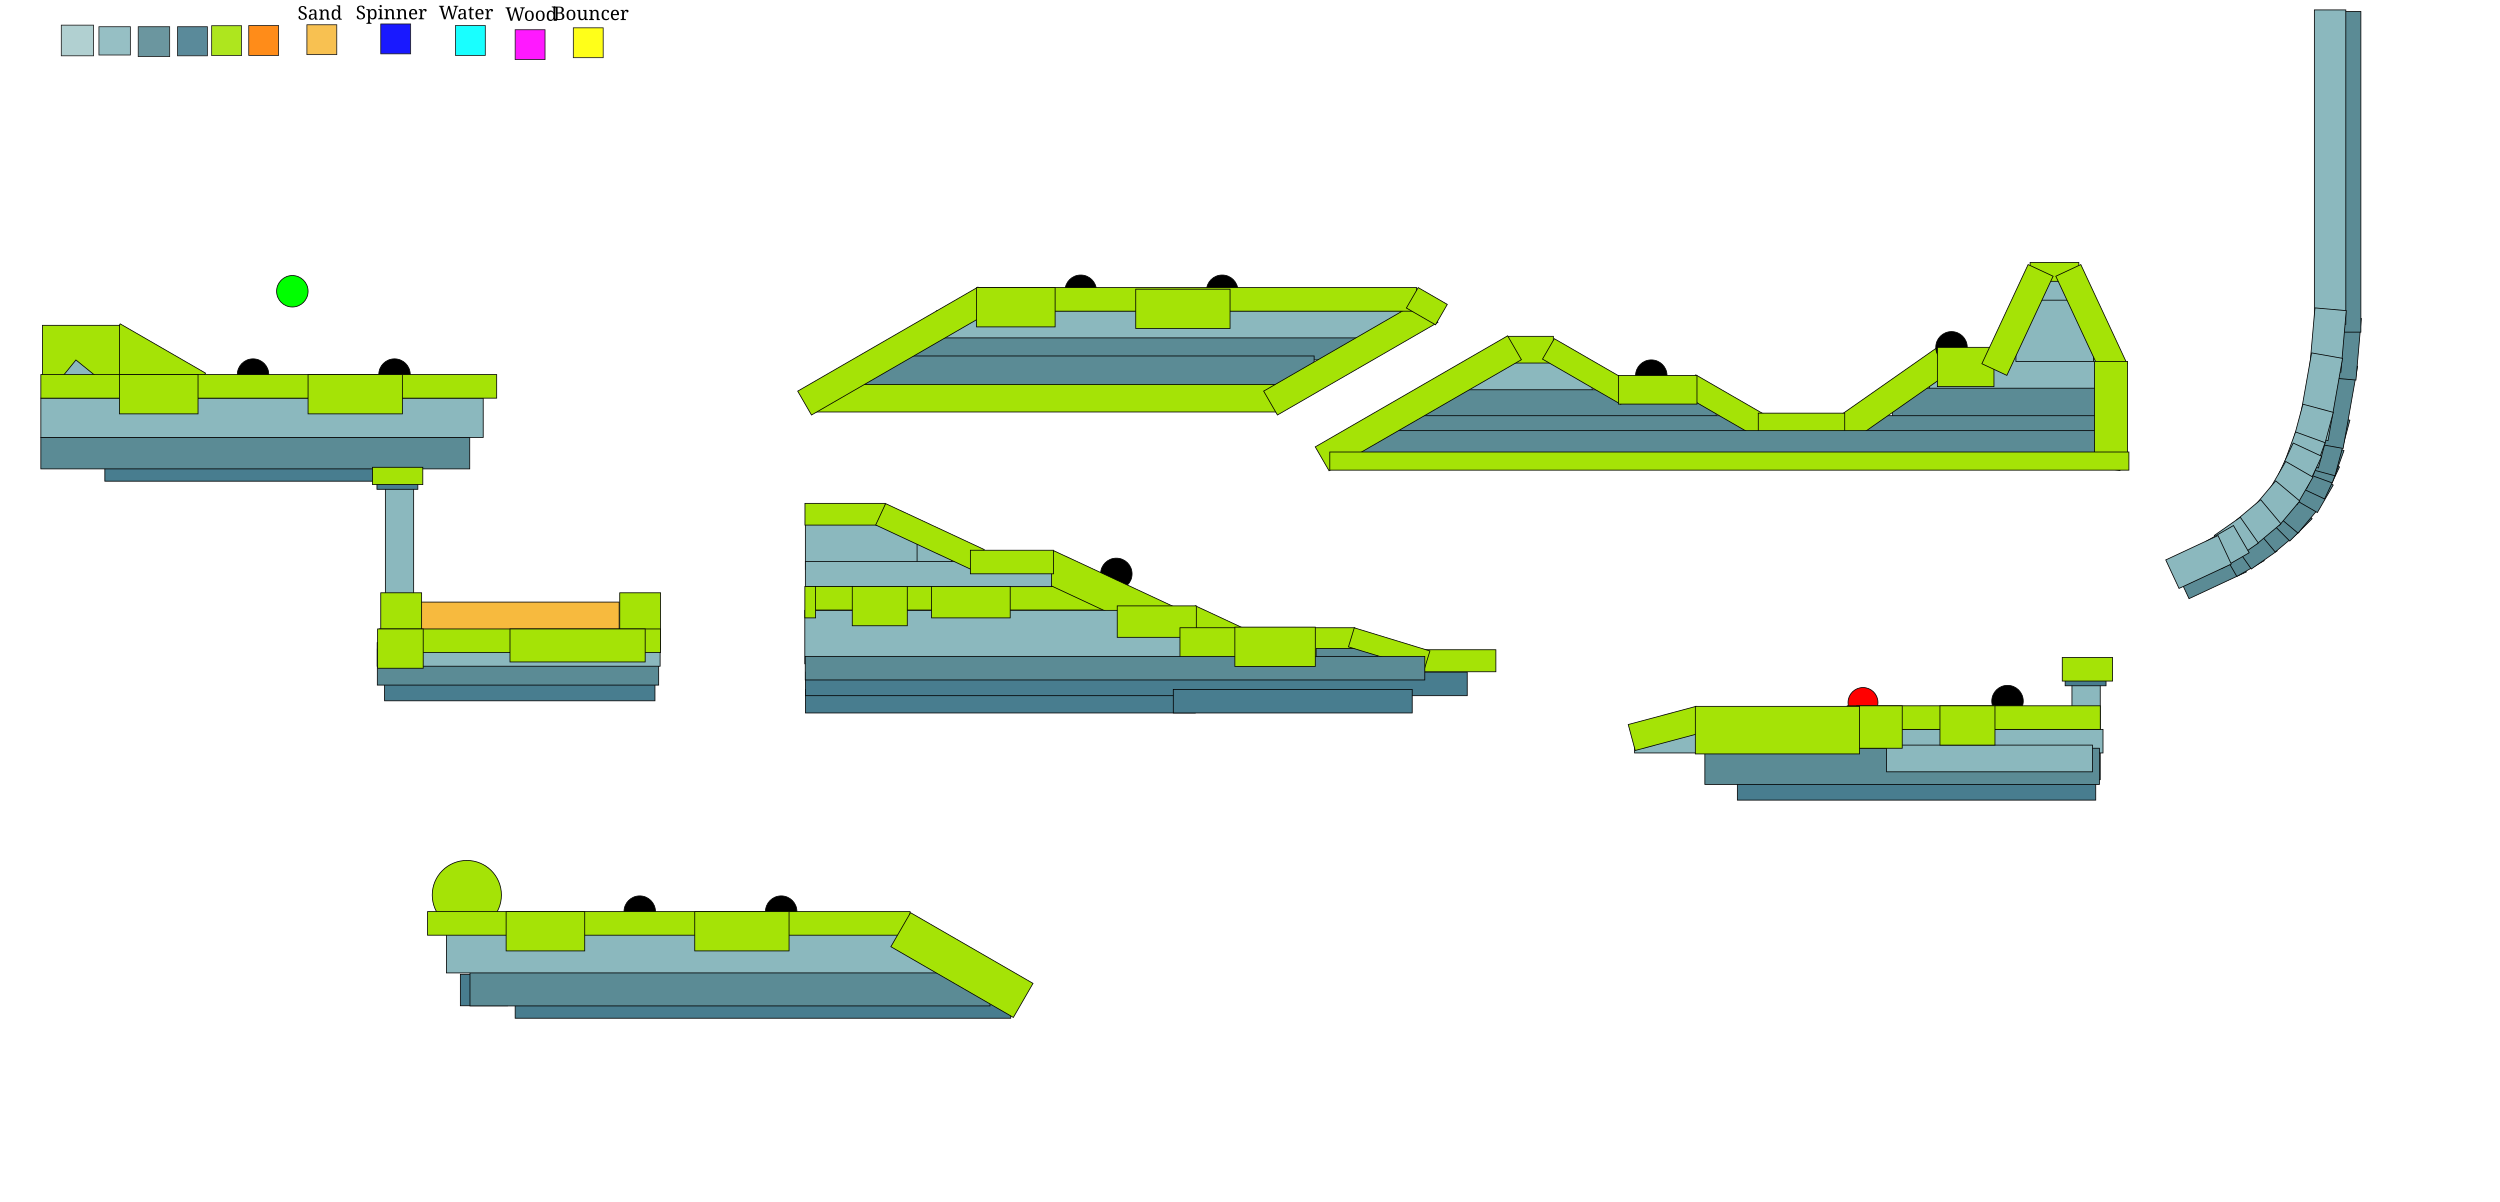
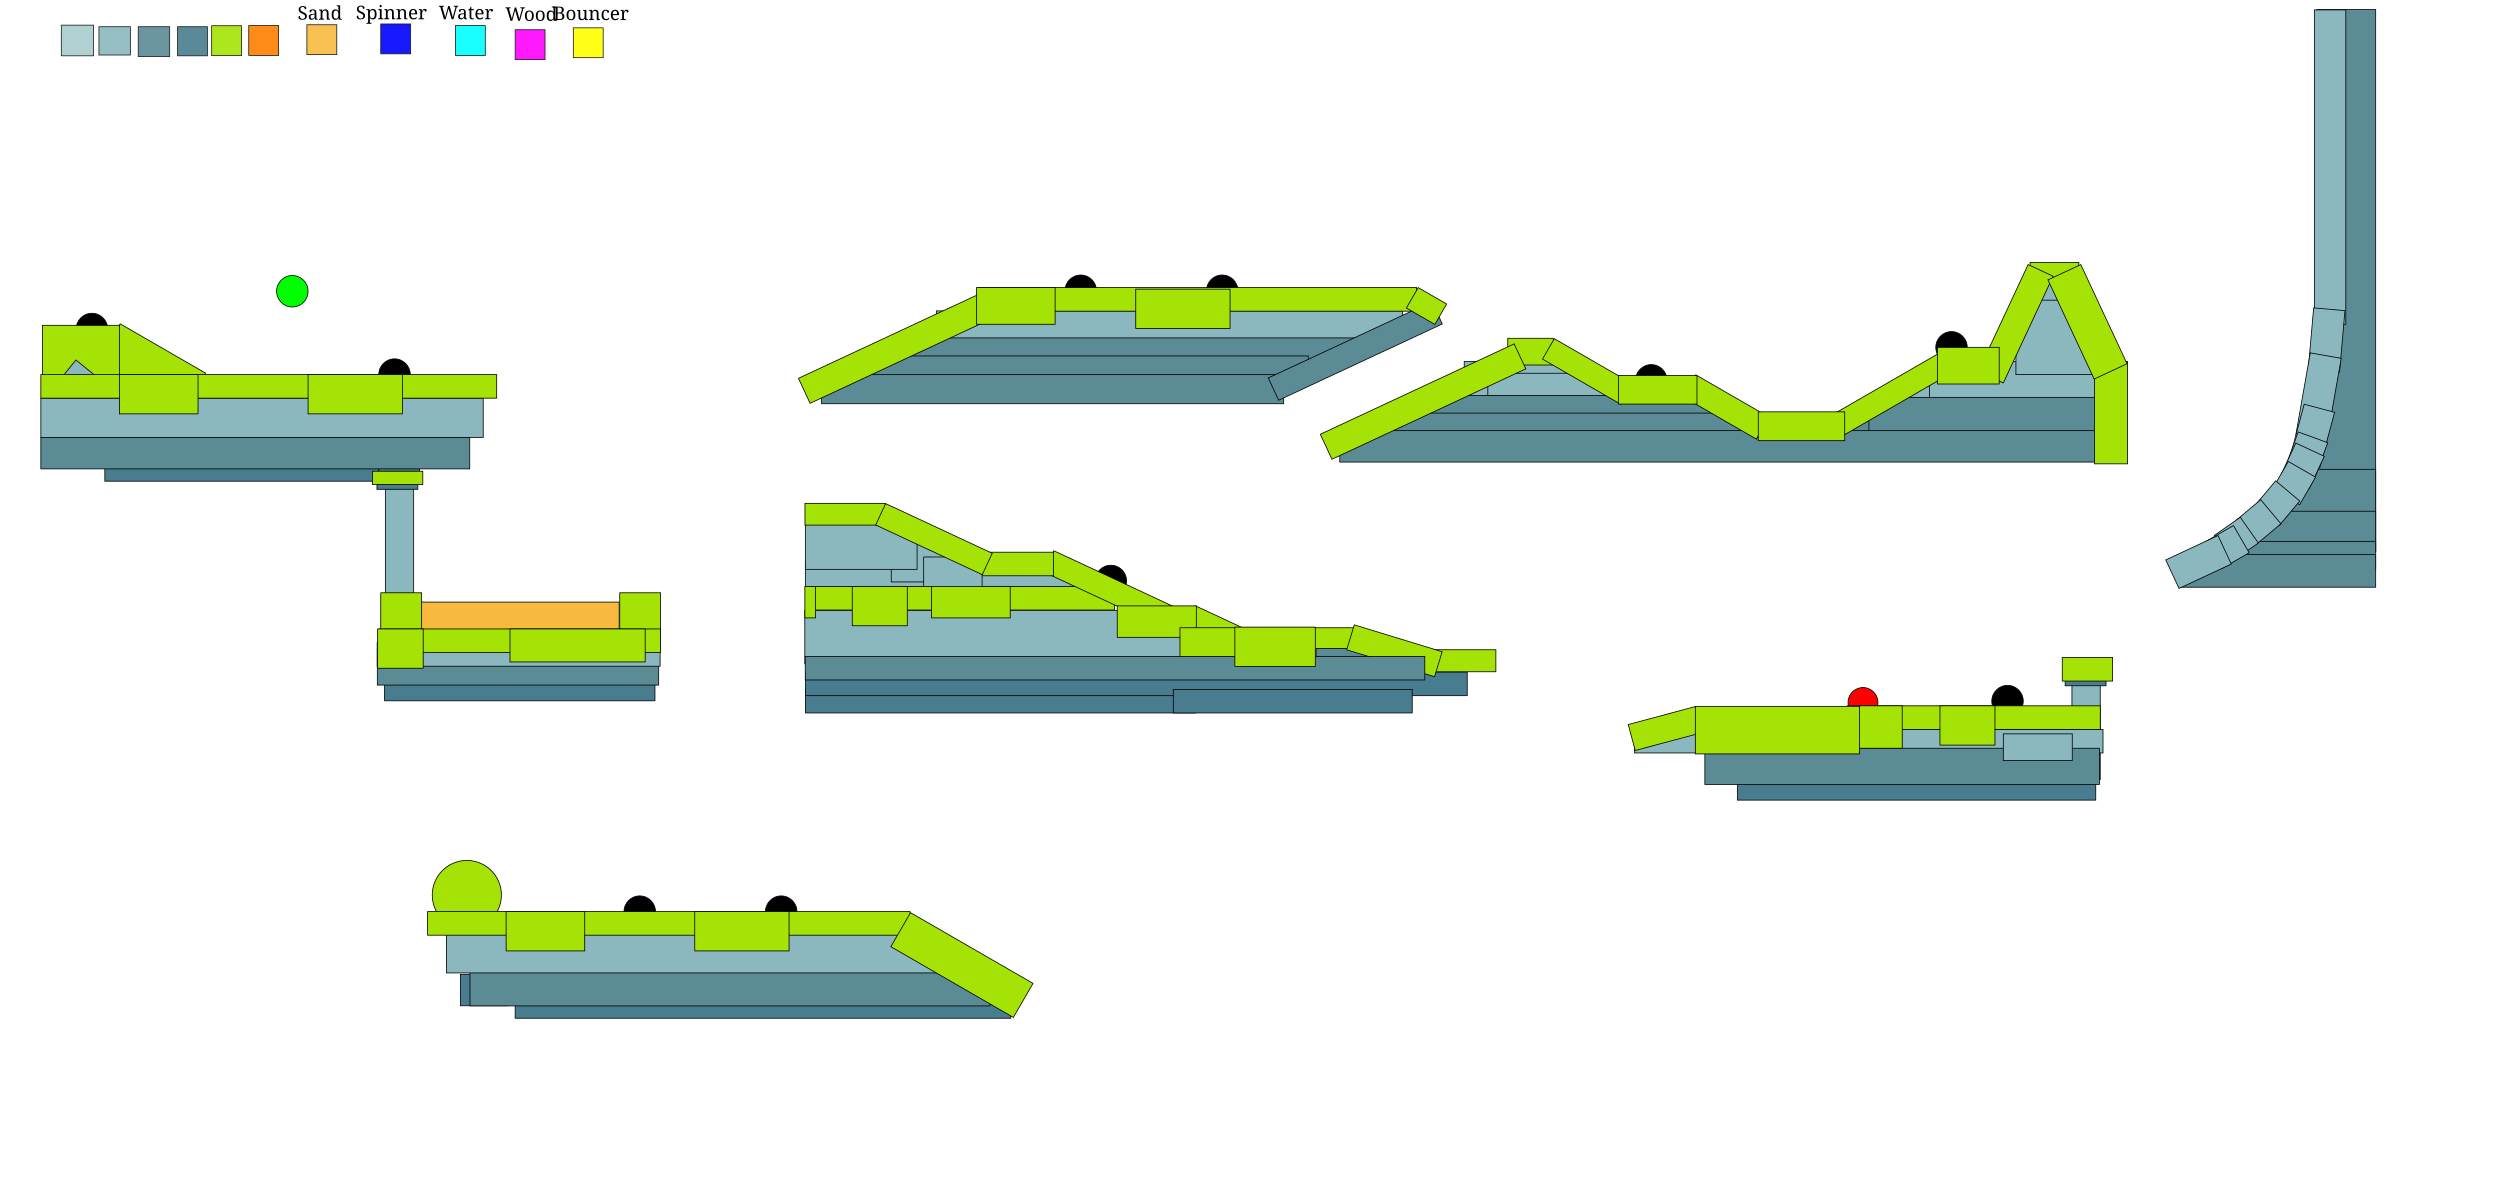
- <svg xmlns="http://www.w3.org/2000/svg" width="3181" height="1529" stroke="null" style="vector-effect: non-scaling-stroke;">
-   <g stroke="null" class="layer">
-     <rect stroke="#000" fill="#8bb8be" height="48" id="svg_231" width="76.858" x="1134.035" y="692.45" />
-     <rect transform="rotate(65 2813.33 726.579)" stroke="#000" fill="#5b8b95" height="80.484" id="svg_230" width="40" x="2793.333" y="686.338" />
-     <rect transform="rotate(60 2853.56 706.077)" stroke="#000" fill="#5b8b95" height="40.25" id="svg_229" width="40" x="2833.565" y="685.953" />
-     <rect transform="rotate(55 2869.56 696.078)" stroke="#000" fill="#5b8b95" height="40.25" id="svg_228" width="40" x="2849.565" y="675.953" />
-     <rect transform="rotate(50 2897.56 674.078)" stroke="#000" fill="#5b8b95" height="40.25" id="svg_227" width="40" x="2877.565" y="653.953" />
-     <rect transform="rotate(45 2913.56 660.078)" stroke="#000" fill="#5b8b95" height="40.25" id="svg_226" width="40" x="2893.565" y="639.953" />
-     <rect transform="rotate(40 2921.56 650.078)" stroke="#000" fill="#5b8b95" height="40.25" id="svg_225" width="40" x="2901.565" y="629.953" />
-     <rect transform="rotate(30 2941.38 624.662)" stroke="#000" fill="#5b8b95" height="40.418" id="svg_224" width="40" x="2921.38" y="604.453" />
-     <rect transform="rotate(25 2949.16 606.048)" stroke="#000" fill="#5b8b95" height="44.934" id="svg_223" width="40" x="2929.158" y="583.581" />
-     <rect transform="rotate(20 2956.21 587.048)" stroke="#000" fill="#5b8b95" height="43.81" id="svg_222" width="40" x="2936.211" y="565.143" />
-     <rect transform="rotate(15 2961.18 564.858)" stroke="#000" fill="#5b8b95" height="73.203" id="svg_221" width="40" x="2941.184" y="528.257" />
-     <rect transform="rotate(10 2970.91 514.805)" stroke="#000" fill="#5b8b95" height="106.22" id="svg_220" width="40" x="2950.911" y="461.695" />
-     <rect transform="rotate(5 2981.2 442.669)" stroke="#000" fill="#5b8b95" height="78.612" id="svg_219" width="40" x="2961.198" y="403.363" />
-     <path stroke="#000" id="svg_218" d="m2963.968,14.612l40,0l0,407.999l-40,0l0,-407.999z" opacity="undefined" fill="#5b8b95" />
-     <rect stroke="#000" fill="#8bb8be" height="134" id="svg_202" width="36" x="2636.341" y="858.049" />
-     <rect stroke="#000" fill="#8bb8be" height="30" id="svg_42" width="595.999" x="2079.868" y="928.065" />
-     <rect stroke="#000" fill="#8bb8be" height="36.353" id="svg_70" width="590.857" x="1191.404" y="395.59" />
-     <rect stroke="#000" fill="#5b8b95" height="28" id="svg_69" width="591.714" x="1135.999" y="429.943" />
-     <rect stroke="#000" fill="#5b8b95" height="37" id="svg_76" width="571.714" x="1100.389" y="452.943" />
-     <rect stroke="#000" style="vector-effect: non-scaling-stroke;" transform="rotate(9.22859 2620.85 565.943)" fill="#5b8b95" height="40" id="svg_198" width="161.715" x="2539.995" y="545.943" />
-     <rect stroke="#000" style="vector-effect: non-scaling-stroke;" fill="#5b8b95" height="40" id="svg_197" width="161.715" x="2203.996" y="553.943" />
-     <rect stroke="#000" style="vector-effect: non-scaling-stroke;" fill="#8bb8be" height="58" id="svg_195" width="40.859" x="2597.047" y="345.943" />
-     <rect stroke="#000" style="vector-effect: non-scaling-stroke;" fill="#a5e306" height="24" id="svg_189" width="62" x="2583.113" y="333.943" />
-     <rect stroke="#000" fill="#8bb8be" height="46" id="svg_194" width="214.858" x="2455.048" y="449.943" />
-     <rect stroke="#000" style="vector-effect: non-scaling-stroke;" fill="#5b8b95" height="42" id="svg_193" width="263.715" x="2407.995" y="493.943" />
-     <rect stroke="#000" style="vector-effect: non-scaling-stroke;" fill="#8bb8be" height="78" id="svg_192" width="98.858" x="2565.047" y="381.943" />
-     <rect stroke="#000" fill="#8bb8be" height="43.412" id="svg_173" width="162.858" x="1863.049" y="459.943" />
-     <rect stroke="#000" style="vector-effect: non-scaling-stroke;" fill="#5b8b95" height="34" id="svg_172" width="373.715" x="1809.997" y="495.943" />
-     <rect stroke="#000" style="vector-effect: non-scaling-stroke;" fill="#5b8b95" height="23" id="svg_171" width="907.713" x="1774.387" y="528.943" />
-     <rect stroke="#000" style="vector-effect: non-scaling-stroke;" transform="rotate(-35 2404.05 506.142)" fill="#a5e306" height="35.072" id="svg_186" width="175.975" x="2316.061" y="488.606" />
-     <rect stroke="#000" fill="#a5e306" height="30" id="svg_104" width="213.714" x="1204.326" y="746.208" />
-     <ellipse stroke="#000" style="vector-effect: non-scaling-stroke;" class="tree1" cx="1420.423" cy="730.208" fill="#000000" id="svg_2" rx="20" ry="20" />
-     <rect stroke="#000" style="vector-effect: non-scaling-stroke;" transform="rotate(25 1408.87 755.57)" fill="#a5e306" height="41.843" id="svg_157" width="169.502" x="1324.118" y="734.648" />
-     <rect stroke="#000" fill="#8bb8be" height="62" id="svg_152" width="142.152" x="1024.741" y="662.451" />
-     <rect stroke="#000" fill="#8bb8be" height="32" id="svg_116" width="313.328" x="1024.741" y="714.45" />
-     <rect stroke="#000" fill="#8bb8be" height="68" id="svg_111" width="480.857" x="1024.036" y="776.61" />
-     <rect stroke="#000" fill="#8bb8be" height="400" id="svg_19" width="40" x="2944.805" y="12.612" />
-     <rect stroke="#000" style="vector-effect: non-scaling-stroke;" fill="#487d8f" height="40" id="svg_17" width="60" x="585.766" y="1239.725" />
-     <ellipse stroke="#000" fill="#ff0000" cx="2370.476" cy="893.844" id="svg_56" rx="19" ry="19" />
-     <ellipse stroke="#000" class="grass1" cx="501.978" cy="476.611" fill="#000000" id="svg_5" rx="20" ry="20" />
-     <ellipse stroke="#000" class="tree1" cx="321.978" cy="476.611" fill="#000000" id="svg_3" rx="20" ry="20" />
-     <rect stroke="#000" fill="#487d8f" height="30" id="svg_89" width="496" x="1024.892" y="877.181" />
-     <rect stroke="#000" style="vector-effect: non-scaling-stroke;" fill="#487d8f" height="28" id="svg_147" width="52" x="481.642" y="586.579" />
-     <rect stroke="#000" fill="#487d8f" height="40" id="svg_24" width="348.571" x="133.406" y="572.266" />
-     <rect stroke="#000" fill="#5b8b95" height="40" id="svg_23" width="545.714" x="51.978" y="556.611" />
-     <ellipse stroke="#000" cx="371.978" cy="370.611" fill="#00ff00" id="svg_16" rx="20" ry="20" />
-     <rect stroke="#000" fill="#8bb8be" height="50" id="svg_10" width="562.857" x="51.978" y="506.611" />
-     <rect stroke="#000" style="vector-effect: non-scaling-stroke;" transform="rotate(30 193.18 467.759)" fill="#a5e306" height="56.196" id="svg_133" width="125.392" x="130.484" y="439.661" />
-     <rect stroke="#000" style="vector-effect: non-scaling-stroke;" fill="#a5e306" height="70" id="svg_134" width="98" x="54.002" y="413.943" />
-     <rect stroke="#000" style="vector-effect: non-scaling-stroke;" transform="rotate(39 101.734 481.651)" fill="#8bb8be" height="30.221" id="svg_135" width="37.734" x="82.867" y="466.54" />
-     <rect stroke="#000" fill="#a5e306" height="30" id="svg_9" width="580" x="51.978" y="476.611" />
-     <rect stroke="#000" fill="#5b8b95" height="38" id="svg_11" opacity="0.9" width="40" x="175.88" y="34" />
-     <rect stroke="#000" fill="#487d8f" height="37" id="svg_15" opacity="0.9" width="38" x="225.88" y="34" />
-     <rect stroke="#000" fill="#8bb8be" height="36" id="svg_21" opacity="0.9" width="40" x="125.88" y="34" />
-     <rect stroke="#000" fill="#a5e306" height="38" id="svg_22" opacity="0.9" width="38" x="269.32" y="32.71" />
-     <rect stroke="#000" style="vector-effect: non-scaling-stroke;" fill="#a5e306" height="50" id="svg_35" width="100" x="151.978" y="476.611" />
-     <rect stroke="#000" fill="#a8cbcc" height="39" id="svg_1" opacity="0.9" width="41" x="78" y="32" />
-     <rect stroke="#000" style="vector-effect: non-scaling-stroke;" transform="rotate(25 1546.48 799.271)" fill="#a5e306" height="30" id="svg_158" width="70.429" x="1511.261" y="784.268" />
-     <rect stroke="#000" style="vector-effect: non-scaling-stroke;" fill="#a5e306" height="40" id="svg_109" width="100.632" x="1421.567" y="770.93" />
-     <rect stroke="#000" style="vector-effect: non-scaling-stroke;" fill="#a5e306" height="30" id="svg_13" width="157.714" x="1028.71" y="746.208" />
-     <rect stroke="#000" style="vector-effect: non-scaling-stroke;" fill="#a5e306" height="50" id="svg_26" width="120" x="391.978" y="476.611" />
-     <rect stroke="#000" fill="#487d8f" height="32" id="svg_40" width="455.999" x="2210.622" y="986.065" />
-     <rect stroke="#000" fill="#5b8b95" height="46" id="svg_41" width="501.999" x="2169.265" y="952.065" />
-     <rect transform="rotate(-15 2119.34 926.848)" stroke="#000" fill="#a5e306" height="34.223" id="svg_90" width="89.306" x="2074.69" y="909.737" />
-     <rect stroke="#000" style="vector-effect: non-scaling-stroke;" fill="#8bb8be" height="34" id="svg_31" width="262" x="2400.462" y="948.065" />
-     <ellipse stroke="#000" class="grass2" cx="2554.374" cy="892.065" fill="#000000" id="svg_18" rx="20" ry="20" />
-     <rect stroke="#000" fill="#a5e306" height="30" id="svg_43" width="310" x="2362.391" y="898.065" />
-     <rect stroke="#000" fill="#a5e306" height="40" id="svg_44" width="13.647" x="1024.114" y="746.208" />
-     <rect stroke="#000" fill="#a5e306" height="54" id="svg_46" width="70" x="2350.391" y="898.065" />
-     <rect stroke="#000" fill="#a5e306" height="50" id="svg_47" width="70" x="2468.391" y="898.065" />
-     <rect stroke="#000" style="vector-effect: non-scaling-stroke;" fill="#487d8f" height="22" id="svg_28" width="52" x="2627.708" y="850.578" />
-     <rect stroke="#000" fill="#a5e306" height="30" id="svg_27" width="64" x="2624.032" y="836.578" />
-     <rect stroke="#000" fill="#ff7f00" height="38" id="svg_30" opacity="0.9" width="38" x="316.5" y="32.5" />
-     <rect stroke="#000" fill="#f7ba3e" height="38" id="svg_159" opacity="0.9" width="38" x="390.5" y="31.5" />
-     <text stroke="#000" fill="#000000" font-family="Serif" font-size="24" id="svg_160" stroke-width="0" text-anchor="middle" x="407" xml:space="preserve" y="25">Sand</text>
-     <rect stroke="#000" fill="#0000ff" height="38" id="svg_161" opacity="0.9" width="38" x="484.5" y="30.5" />
-     <text stroke="#000" fill="#000000" font-family="Serif" font-size="24" id="svg_162" stroke-width="0" text-anchor="middle" x="498" xml:space="preserve" y="24.5">Spinner</text>
-     <rect stroke="#000" fill="#00ffff" height="38" id="svg_164" opacity="0.9" width="38" x="579.5" y="32.5" />
-     <text stroke="#000" fill="#000000" font-family="Serif" font-size="24" id="svg_165" stroke-width="0" text-anchor="middle" x="593.01" xml:space="preserve" y="24.5">Water</text>
-     <rect stroke="#000" fill="#ff00ff" height="38" id="svg_166" opacity="0.9" width="38" x="655.5" y="37.833" />
-     <text stroke="#000" fill="#000000" font-family="Serif" font-size="24" id="svg_167" stroke-width="0" text-anchor="middle" x="676.01" xml:space="preserve" y="26.5">Wood</text>
-     <rect stroke="#000" fill="#ffff00" height="38" id="svg_168" opacity="0.9" width="38" x="729.5" y="35.389" />
-     <text stroke="#000" fill="#000000" font-family="Serif" font-size="24" id="svg_169" stroke-width="0" text-anchor="middle" x="752" xml:space="preserve" y="25.5">Bouncer</text>
-     <rect stroke="#000" fill="#a5e306" height="60.536" id="svg_14" width="208.929" x="2157.143" y="898.764" />
-     <rect stroke="#000" fill="#a5e306" height="50" id="svg_45" width="70" x="1084.424" y="746.208" />
-     <ellipse stroke="#000" class="grass1" cx="993.999" cy="1159.941" fill="#000000" id="svg_57" rx="20" ry="20" />
-     <ellipse stroke="#000" class="tree1" cx="813.999" cy="1159.941" fill="#000000" id="svg_58" rx="20" ry="20" />
-     <rect stroke="#000" fill="#487d8f" height="40" id="svg_59" width="630.571" x="655.499" y="1255.595" />
-     <rect stroke="#000" fill="#5b8b95" height="48" id="svg_60" width="661.714" x="597.999" y="1231.941" />
-     <ellipse stroke="#000" fill="#a5e306" cx="593.999" cy="1138.843" id="svg_78" rx="44" ry="44" />
-     <rect stroke="#000" fill="#8bb8be" height="50" id="svg_61" width="628.857" x="567.999" y="1187.941" />
-     <rect stroke="#000" fill="#a5e306" height="30" id="svg_62" width="614" x="543.999" y="1159.941" />
-     <rect stroke="#000" fill="#a5e306" height="50" id="svg_63" width="100" x="643.999" y="1159.941" />
-     <rect stroke="#000" style="vector-effect: non-scaling-stroke;" fill="#a5e306" height="50" id="svg_64" width="120" x="883.999" y="1159.941" />
-     <rect transform="rotate(30 1223.96 1227.93)" stroke="#000" fill="#a5e306" height="50" id="svg_65" width="179.962" x="1133.982" y="1202.931" />
-     <rect stroke="#000" style="vector-effect: non-scaling-stroke;" fill="#487d8f" height="30" id="svg_96" width="841.999" x="1024.902" y="855.181" />
-     <rect stroke="#000" fill="#487d8f" height="30" id="svg_97" width="304.001" x="1492.901" y="877.181" />
-     <rect stroke="#000" style="vector-effect: non-scaling-stroke;" fill="#a5e306" height="40" id="svg_101" width="222.517" x="1501.389" y="798.739" />
-     <rect stroke="#000" style="vector-effect: non-scaling-stroke;" fill="#5b8b95" height="30" id="svg_102" width="78.286" x="1674.616" y="825.181" />
-     <rect stroke="#000" fill="#a5e306" height="40" id="svg_105" width="100" x="1185.377" y="746.208" />
-     <rect stroke="#000" style="vector-effect: non-scaling-stroke;" fill="#a5e306" height="28" id="svg_108" width="94.518" x="1808.827" y="826.739" />
-     <rect transform="rotate(17 1767.61 825.675)" stroke="#000" fill="#a5e306" height="25.343" id="svg_110" width="100.632" x="1717.292" y="813.004" />
-     <rect stroke="#000" fill="#5b8b95" height="30" id="svg_8" width="788.284" x="1024.607" y="835.181" />
-     <rect stroke="#000" fill="#a5e306" height="35.072" id="svg_199" width="596.778" x="1032.035" y="489.138" />
-     <rect transform="rotate(-30 1718.74 453.916)" stroke="#000" fill="#a5e306" height="35.072" id="svg_200" width="235.799" x="1600.845" y="436.381" />
-     <ellipse stroke="#000" class="grass1" cx="1555.116" cy="369.943" fill="#000000" id="svg_66" rx="20" ry="20" />
-     <ellipse stroke="#000" class="tree1" cx="1375.116" cy="369.943" fill="#000000" id="svg_67" rx="20" ry="20" />
-     <rect stroke="#000" style="vector-effect: non-scaling-stroke;" fill="#a5e306" height="30" id="svg_71" width="558" x="1244.482" y="365.943" />
-     <rect stroke="#000" transform="rotate(-30 1138.42 446.674)" fill="#a5e306" height="35.072" id="svg_74" width="264.779" x="1006.035" y="429.138" />
-     <rect stroke="#000" style="vector-effect: non-scaling-stroke;" fill="#8bb8be" height="228" id="svg_136" width="36" x="490.343" y="602.049" />
-     <rect stroke="#000" style="vector-effect: non-scaling-stroke;" fill="#f7ba3e" x="525.824" y="766.093" width="262" height="56" id="svg_137" />
-     <rect stroke="#000" style="vector-effect: non-scaling-stroke;" fill="#a5e306" height="72" id="svg_139" width="52" x="484.482" y="754.274" />
-     <rect stroke="#000" style="vector-effect: non-scaling-stroke;" fill="#a5e306" height="72" id="svg_140" width="52" x="788.561" y="754.274" />
-     <rect stroke="#000" style="vector-effect: non-scaling-stroke;" fill="#487d8f" height="30" id="svg_141" width="344" x="489.362" y="861.702" />
-     <rect stroke="#000" style="vector-effect: non-scaling-stroke;" fill="#5b8b95" height="46" id="svg_142" width="358" x="480.101" y="825.702" />
-     <rect stroke="#000" fill="#8bb8be" height="30" id="svg_143" width="360" x="479.934" y="817.702" />
-     <rect stroke="#000" fill="#a5e306" height="30" id="svg_144" width="358" x="482.508" y="800.274" />
-     <rect stroke="#000" style="vector-effect: non-scaling-stroke;" fill="#a5e306" height="42" id="svg_145" width="172" x="648.921" y="800.274" />
-     <rect stroke="#000" style="vector-effect: non-scaling-stroke;" fill="#a5e306" height="50" id="svg_146" width="58" x="480.484" y="800.274" />
-     <rect stroke="#000" fill="#a5e306" height="27.647" id="svg_153" width="102.185" x="1024.239" y="640.483" />
-     <rect stroke="#000" style="vector-effect: non-scaling-stroke;" transform="rotate(25 1183.3 683.642)" fill="#a5e306" height="30" id="svg_155" width="138.453" x="1114.075" y="668.641" />
-     <rect stroke="#000" fill="#a5e306" height="30" id="svg_156" width="105.715" x="1234.709" y="700.129" />
-     <rect stroke="#000" fill="#a5e306" height="50" id="svg_72" width="100" x="1242.524" y="365.943" />
-     <rect stroke="#000" style="vector-effect: non-scaling-stroke;" fill="#a5e306" height="50" id="svg_73" width="120" x="1445.116" y="367.943" />
-     <rect stroke="#000" style="vector-effect: non-scaling-stroke;" transform="rotate(30 2196.78 516.842)" fill="#a5e306" height="30" id="svg_183" width="107.6" x="2142.975" y="501.842" />
-     <rect stroke="#000" style="vector-effect: non-scaling-stroke;" fill="#a5e306" height="40" id="svg_185" width="110" x="2237.227" y="525.696" />
-     <rect stroke="#000" fill="#5b8b95" height="40" id="svg_170" width="979.713" x="1725.998" y="547.943" />
-     <ellipse stroke="#000" class="grass1" cx="2483.113" cy="441.943" fill="#000000" id="svg_175" rx="20" ry="20" />
-     <ellipse stroke="#000" class="tree1" cx="2101.114" cy="477.942" fill="#000000" id="svg_176" rx="20" ry="20" />
-     <rect stroke="#000" style="vector-effect: non-scaling-stroke;" fill="#a5e306" height="34" id="svg_177" width="58.002" x="1918.48" y="427.943" />
-     <rect transform="rotate(-30 1804.69 513.135)" stroke="#000" fill="#a5e306" height="35.072" id="svg_178" width="282.636" x="1663.372" y="495.599" />
-     <rect stroke="#000" fill="#a5e306" height="50" id="svg_179" width="102.353" x="1571.229" y="797.941" />
-     <rect transform="rotate(30 1815.51 389.631)" stroke="#000" fill="#a5e306" height="30" id="svg_181" width="42.793" x="1794.11" y="374.631" />
-     <rect transform="rotate(30 2020 472.704)" stroke="#000" fill="#a5e306" height="30" id="svg_182" width="115.048" x="1962.477" y="457.704" />
-     <rect stroke="#000" fill="#a5e306" height="36.471" id="svg_184" width="100" x="2059.227" y="477.696" />
-     <rect stroke="#000" fill="#a5e306" height="50" id="svg_187" width="72" x="2465.113" y="441.943" />
-     <rect stroke="#000" style="vector-effect: non-scaling-stroke;" transform="rotate(65 2661.13 407.142)" fill="#a5e306" height="35.072" id="svg_190" width="139.205" x="2591.53" y="389.606" />
-     <rect stroke="#000" transform="rotate(-65 2567.05 407.142)" fill="#a5e306" height="35.072" id="svg_188" width="139.205" x="2497.445" y="389.606" />
-     <rect stroke="#000" fill="#a5e306" height="134" id="svg_191" width="42" x="2665.112" y="459.943" />
-     <rect stroke="#000" fill="#a5e306" height="23.072" id="svg_201" width="1016.777" x="1692.033" y="575.137" />
-     <rect stroke="#000" fill="#487d8f" height="22" id="svg_204" width="52" x="479.647" y="600.579" />
-     <rect stroke="#000" fill="#a5e306" height="22" id="svg_203" width="64" x="473.971" y="594.579" />
-     <rect transform="rotate(5 2962.04 432.669)" stroke="#000" fill="#8bb8be" height="78.612" id="svg_205" width="40" x="2942.036" y="393.363" />
-     <rect transform="rotate(10 2951.75 504.805)" stroke="#000" fill="#8bb8be" height="106.22" id="svg_206" width="40" x="2931.749" y="451.695" />
-     <rect transform="rotate(15 2940.07 554.858)" stroke="#000" fill="#8bb8be" height="73.203" id="svg_207" width="40" x="2920.073" y="518.257" />
-     <rect transform="rotate(20 2932.16 577.048)" stroke="#000" fill="#8bb8be" height="43.81" id="svg_208" width="40" x="2912.156" y="555.143" />
-     <rect transform="rotate(25 2926.48 592.534)" stroke="#000" fill="#8bb8be" height="44.934" id="svg_209" width="40" x="2906.481" y="570.067" />
-     <rect transform="rotate(30 2915.55 614.662)" stroke="#000" fill="#8bb8be" height="40.418" id="svg_210" width="40" x="2895.551" y="594.453" />
-     <rect transform="rotate(40 2897.96 640.078)" stroke="#000" fill="#8bb8be" height="40.25" id="svg_212" width="40" x="2877.958" y="619.953" />
-     <rect transform="rotate(50 2873.96 664.078)" stroke="#000" fill="#8bb8be" height="40.25" id="svg_214" width="40" x="2853.958" y="643.953" />
-     <rect transform="rotate(55 2845.54 686.078)" stroke="#000" fill="#8bb8be" height="40.25" id="svg_215" width="40" x="2825.537" y="665.953" />
-     <rect transform="rotate(60 2834.4 696.078)" stroke="#000" fill="#8bb8be" height="40.25" id="svg_216" width="40" x="2814.402" y="675.953" />
-     <rect transform="rotate(65 2797.4 715.073)" stroke="#000" fill="#8bb8be" height="73.355" id="svg_217" width="40" x="2777.4" y="678.395" />
+ <svg xmlns="http://www.w3.org/2000/svg" width="3181" height="1529">
+   <g class="layer">
+     <rect fill="#5b8b95" height="57" id="svg_193" stroke="#000" width="245.38" x="2424.66" y="478.94" />
+     <rect fill="#8bb8be" height="39.33" id="svg_37" stroke="#000" width="126.52" x="2423.38" y="476.61" />
+     <rect fill="#5b8b95" height="30.67" id="svg_172" stroke="#000" width="373.71" x="1808.33" y="499.28" />
+     <rect fill="#8bb8be" height="43.41" id="svg_173" stroke="#000" width="162.86" x="1863.05" y="459.94" />
+     <rect fill="#8bb8be" height="28.41" id="svg_36" stroke="#000" width="151.19" x="1893.1" y="474.94" />
+     <rect fill="#5b8b95" height="688.33" id="svg_34" stroke="#000" width="75" x="2947.83" y="12.17" />
+     <rect fill="#5b8b95" height="105" id="svg_33" stroke="#000" width="113.33" x="2909.5" y="597.17" />
+     <rect fill="#5b8b95" height="51.67" id="svg_32" stroke="#000" width="160" x="2862.83" y="650.5" />
+     <rect fill="#5b8b95" height="35" id="svg_29" stroke="#000" width="195" x="2827.83" y="688.83" />
+     <rect fill="#5b8b95" height="41.67" id="svg_25" stroke="#000" width="250" x="2772.83" y="705.5" />
+     <rect fill="#5b8b95" height="33" id="svg_171" stroke="#000" width="907.71" x="1774.39" y="525.61" />
+     <rect fill="#8bb8be" height="32" id="svg_116" stroke="#000" width="343.33" x="1024.74" y="714.45" />
+     <rect fill="#8bb8be" height="49.25" id="svg_231" stroke="#000" width="95.61" x="1134.04" y="691.2" />
+     <rect fill="#8bb8be" height="134" id="svg_202" stroke="#000" width="36" x="2636.34" y="858.05" />
+     <rect fill="#8bb8be" height="30" id="svg_42" stroke="#000" width="596" x="2079.87" y="928.07" />
+     <rect fill="#8bb8be" height="36.35" id="svg_70" stroke="#000" width="593.36" x="1191.4" y="395.59" />
+     <rect fill="#5b8b95" height="28" id="svg_69" stroke="#000" width="591.71" x="1136" y="429.94" />
+     <rect fill="#5b8b95" height="37" id="svg_76" stroke="#000" width="564.21" x="1100.39" y="452.94" />
+     <rect fill="#5b8b95" height="37" id="svg_4" stroke="#000" width="587.96" x="1045.39" y="476.69" />
+     <rect fill="#8bb8be" height="58" id="svg_195" stroke="#000" width="40.86" x="2597.05" y="345.94" />
+     <rect fill="#a5e306" height="24" id="svg_189" stroke="#000" width="62" x="2583.11" y="333.94" />
+     <rect fill="#8bb8be" height="56" id="svg_194" stroke="#000" width="214.86" x="2455.05" y="459.94" />
+     <rect fill="#8bb8be" height="94.67" id="svg_192" stroke="#000" width="98.86" x="2565.05" y="381.94" />
+     <rect fill="#5b8b95" height="62" id="svg_20" stroke="#000" width="298.71" x="2378" y="505.61" />
+     <rect fill="#5b8b95" height="40" id="svg_170" stroke="#000" width="1000.96" x="1704.75" y="547.94" />
+     <rect fill="#a5e306" height="29.69" id="svg_186" stroke="#000" transform="rotate(-30 2407.44 501.075)" width="165.04" x="2324.92" y="486.23" />
+     <rect fill="#a5e306" height="30" id="svg_104" stroke="#000" width="213.71" x="1204.33" y="746.21" />
+     <ellipse class="grass2" cx="1413.42" cy="739.21" fill="#000000" id="svg_2" rx="20" ry="20" stroke="#000" transform="matrix(1 0 0 1 0 0)" />
+     <rect fill="#a5e306" height="29.84" id="svg_157" stroke="#000" transform="rotate(25 1411.41 750.13)" width="169.5" x="1326.65" y="735.21" />
+     <rect fill="#8bb8be" height="62" id="svg_152" stroke="#000" width="142.15" x="1024.74" y="662.45" />
+     <rect fill="#8bb8be" height="68" id="svg_111" stroke="#000" width="480.86" x="1024.04" y="776.61" />
+     <rect fill="#8bb8be" height="400" id="svg_19" stroke="#000" width="40" x="2944.81" y="12.61" />
+     <rect fill="#487d8f" height="40" id="svg_17" stroke="#000" width="60" x="585.77" y="1239.72" />
+     <ellipse cx="2370.48" cy="893.84" fill="#ff0000" id="svg_56" rx="19" ry="19" stroke="#000" />
+     <ellipse class="grass1" cx="501.98" cy="476.61" fill="#000000" id="svg_5" rx="20" ry="20" stroke="#000" />
+     <ellipse class="tree1" cx="116.98" cy="418.61" fill="#000000" id="svg_3" rx="20" ry="20" stroke="#000" />
+     <rect fill="#487d8f" height="30" id="svg_89" stroke="#000" width="496" x="1024.89" y="877.18" />
+     <rect fill="#487d8f" height="28" id="svg_147" stroke="#000" width="52" x="481.64" y="586.58" />
+     <rect fill="#487d8f" height="40" id="svg_24" stroke="#000" width="348.57" x="133.41" y="572.27" />
+     <rect fill="#5b8b95" height="40" id="svg_23" stroke="#000" width="545.71" x="51.98" y="556.61" />
+     <ellipse cx="371.98" cy="370.61" fill="#00ff00" id="svg_16" rx="20" ry="20" stroke="#000" />
+     <rect fill="#8bb8be" height="50" id="svg_10" stroke="#000" width="562.86" x="51.98" y="506.61" />
+     <rect fill="#a5e306" height="56.2" id="svg_133" stroke="#000" transform="rotate(30 193.18 467.759)" width="125.39" x="130.48" y="439.66" />
+     <rect fill="#a5e306" height="70" id="svg_134" stroke="#000" width="98" x="54" y="413.94" />
+     <rect fill="#8bb8be" height="30.22" id="svg_135" stroke="#000" transform="rotate(39 101.734 481.651)" width="37.73" x="82.87" y="466.54" />
+     <rect fill="#a5e306" height="30" id="svg_9" stroke="#000" width="580" x="51.98" y="476.61" />
+     <rect fill="#5b8b95" height="38" id="svg_11" opacity="0.9" stroke="#000" width="40" x="175.88" y="34" />
+     <rect fill="#487d8f" height="37" id="svg_15" opacity="0.9" stroke="#000" width="38" x="225.88" y="34" />
+     <rect fill="#8bb8be" height="36" id="svg_21" opacity="0.9" stroke="#000" width="40" x="125.88" y="34" />
+     <rect fill="#a5e306" height="38" id="svg_22" opacity="0.9" stroke="#000" width="38" x="269.32" y="32.71" />
+     <rect fill="#a5e306" height="50" id="svg_35" stroke="#000" width="100" x="151.98" y="476.61" />
+     <rect fill="#a8cbcc" height="39" id="svg_1" opacity="0.9" stroke="#000" width="41" x="78" y="32" />
+     <rect fill="#a5e306" height="30" id="svg_158" stroke="#000" transform="rotate(25 1546.48 799.271)" width="70.43" x="1511.26" y="784.27" />
+     <rect fill="#a5e306" height="40" id="svg_109" stroke="#000" width="100.63" x="1421.57" y="770.93" />
+     <rect fill="#a5e306" height="50" id="svg_26" stroke="#000" width="120" x="391.98" y="476.61" />
+     <rect fill="#487d8f" height="32" id="svg_40" stroke="#000" width="456" x="2210.62" y="986.07" />
+     <rect fill="#5b8b95" height="46" id="svg_41" stroke="#000" width="502" x="2169.27" y="952.07" />
+     <rect fill="#a5e306" height="34.22" id="svg_90" stroke="#000" transform="rotate(-15 2119.34 926.848)" width="89.31" x="2074.69" y="909.74" />
+     <rect fill="#8bb8be" height="34" id="svg_31" stroke="#000" width="87.71" x="2549.03" y="933.78" />
+     <ellipse class="grass2" cx="2554.37" cy="892.07" fill="#000000" id="svg_18" rx="20" ry="20" stroke="#000" />
+     <rect fill="#a5e306" height="30" id="svg_43" stroke="#000" width="310" x="2362.39" y="898.07" />
+     <rect fill="#a5e306" height="54" id="svg_46" stroke="#000" width="70" x="2350.39" y="898.07" />
+     <rect fill="#a5e306" height="50" id="svg_47" stroke="#000" width="70" x="2468.39" y="898.07" />
+     <rect fill="#487d8f" height="22" id="svg_28" stroke="#000" width="52" x="2627.71" y="850.58" />
+     <rect fill="#a5e306" height="30" id="svg_27" stroke="#000" width="64" x="2624.03" y="836.58" />
+     <rect fill="#ff7f00" height="38" id="svg_30" opacity="0.9" stroke="#000" width="38" x="316.5" y="32.5" />
+     <rect fill="#f7ba3e" height="38" id="svg_159" opacity="0.9" stroke="#000" width="38" x="390.5" y="31.5" />
+     <text fill="#000000" font-family="Serif" font-size="24" id="svg_160" stroke="#000" stroke-width="0" text-anchor="middle" x="407" xml:space="preserve" y="25">Sand</text>
+     <rect fill="#0000ff" height="38" id="svg_161" opacity="0.9" stroke="#000" width="38" x="484.5" y="30.5" />
+     <text fill="#000000" font-family="Serif" font-size="24" id="svg_162" stroke="#000" stroke-width="0" text-anchor="middle" x="498" xml:space="preserve" y="24.5">Spinner</text>
+     <rect fill="#00ffff" height="38" id="svg_164" opacity="0.9" stroke="#000" width="38" x="579.5" y="32.5" />
+     <text fill="#000000" font-family="Serif" font-size="24" id="svg_165" stroke="#000" stroke-width="0" text-anchor="middle" x="593.01" xml:space="preserve" y="24.5">Water</text>
+     <rect fill="#ff00ff" height="38" id="svg_166" opacity="0.9" stroke="#000" width="38" x="655.5" y="37.83" />
+     <text fill="#000000" font-family="Serif" font-size="24" id="svg_167" stroke="#000" stroke-width="0" text-anchor="middle" x="676.01" xml:space="preserve" y="26.5">Wood</text>
+     <rect fill="#ffff00" height="38" id="svg_168" opacity="0.9" stroke="#000" width="38" x="729.5" y="35.39" />
+     <text fill="#000000" font-family="Serif" font-size="24" id="svg_169" stroke="#000" stroke-width="0" text-anchor="middle" x="752" xml:space="preserve" y="25.5">Bouncer</text>
+     <rect fill="#a5e306" height="60.54" id="svg_14" stroke="#000" width="208.93" x="2157.14" y="898.76" />
+     <ellipse class="grass1" cx="994" cy="1159.94" fill="#000000" id="svg_57" rx="20" ry="20" stroke="#000" />
+     <ellipse class="tree2" cx="814" cy="1159.94" fill="#000000" id="svg_58" rx="20" ry="20" stroke="#000" transform="matrix(1 0 0 1 0 0)" />
+     <rect fill="#487d8f" height="40" id="svg_59" stroke="#000" width="630.57" x="655.5" y="1255.6" />
+     <rect fill="#5b8b95" height="48" id="svg_60" stroke="#000" width="661.71" x="598" y="1231.94" />
+     <ellipse cx="594" cy="1138.84" fill="#a5e306" id="svg_78" rx="44" ry="44" stroke="#000" />
+     <rect fill="#8bb8be" height="50" id="svg_61" stroke="#000" width="628.86" x="568" y="1187.94" />
+     <rect fill="#a5e306" height="30" id="svg_62" stroke="#000" width="614" x="544" y="1159.94" />
+     <rect fill="#a5e306" height="50" id="svg_63" stroke="#000" width="100" x="644" y="1159.94" />
+     <rect fill="#a5e306" height="50" id="svg_64" stroke="#000" width="120" x="884" y="1159.94" />
+     <rect fill="#a5e306" height="50" id="svg_65" stroke="#000" transform="rotate(30 1223.96 1227.93)" width="179.96" x="1133.98" y="1202.93" />
+     <rect fill="#487d8f" height="30" id="svg_96" stroke="#000" width="842" x="1024.9" y="855.18" />
+     <rect fill="#487d8f" height="30" id="svg_97" stroke="#000" width="304" x="1492.9" y="877.18" />
+     <rect fill="#a5e306" height="40" id="svg_101" stroke="#000" width="222.52" x="1501.39" y="798.74" />
+     <rect fill="#5b8b95" height="30" id="svg_102" stroke="#000" width="78.29" x="1674.62" y="825.18" />
+     <rect fill="#a5e306" height="28" id="svg_108" stroke="#000" width="94.52" x="1808.83" y="826.74" />
+     <rect fill="#a5e306" height="33.18" id="svg_110" stroke="#000" transform="rotate(17 1774.25 828.054)" width="116.93" x="1715.79" y="811.46" />
+     <rect fill="#5b8b95" height="30" id="svg_8" stroke="#000" width="788.28" x="1024.61" y="835.18" />
+     <ellipse class="grass1" cx="1555.12" cy="369.94" fill="#000000" id="svg_66" rx="20" ry="20" stroke="#000" />
+     <ellipse class="tree3" cx="1375.12" cy="369.94" fill="#000000" id="svg_67" rx="20" ry="20" stroke="#000" transform="matrix(1 0 0 1 0 0)" />
+     <rect fill="#a5e306" height="30" id="svg_71" stroke="#000" width="558" x="1244.48" y="365.94" />
+     <rect fill="#a5e306" height="35.07" id="svg_74" stroke="#000" transform="rotate(-25 1140.25 442.735)" width="257.98" x="1011.26" y="425.2" />
+     <rect fill="#8bb8be" height="228" id="svg_136" stroke="#000" width="36" x="490.34" y="602.05" />
+     <rect fill="#f7ba3e" height="56" id="svg_137" stroke="#000" width="262" x="525.82" y="766.09" />
+     <rect fill="#a5e306" height="72" id="svg_139" stroke="#000" width="52" x="484.48" y="754.27" />
+     <rect fill="#a5e306" height="72" id="svg_140" stroke="#000" width="52" x="788.56" y="754.27" />
+     <rect fill="#487d8f" height="30" id="svg_141" stroke="#000" width="344" x="489.36" y="861.7" />
+     <rect fill="#5b8b95" height="46" id="svg_142" stroke="#000" width="358" x="480.1" y="825.7" />
+     <rect fill="#8bb8be" height="30" id="svg_143" stroke="#000" width="360" x="479.93" y="817.7" />
+     <rect fill="#a5e306" height="30" id="svg_144" stroke="#000" width="358" x="482.51" y="800.27" />
+     <rect fill="#a5e306" height="42" id="svg_145" stroke="#000" width="172" x="648.92" y="800.27" />
+     <rect fill="#a5e306" height="50" id="svg_146" stroke="#000" width="58" x="480.48" y="800.27" />
+     <rect fill="#a5e306" height="27.65" id="svg_153" stroke="#000" width="102.19" x="1024.24" y="640.48" />
+     <rect fill="#a5e306" height="30" id="svg_156" stroke="#000" width="105.71" x="1234.71" y="702.63" />
+     <rect fill="#8bb8be" height="49.25" id="svg_12" stroke="#000" width="74.36" x="1175.28" y="708.7" />
+     <rect fill="#a5e306" height="30" id="svg_13" stroke="#000" width="157.71" x="1028.71" y="746.21" />
+     <rect fill="#a5e306" height="40" id="svg_44" stroke="#000" width="13.65" x="1024.11" y="746.21" />
+     <rect fill="#a5e306" height="50" id="svg_45" stroke="#000" width="70" x="1084.42" y="746.21" />
+     <rect fill="#a5e306" height="40" id="svg_105" stroke="#000" width="100" x="1185.38" y="746.21" />
+     <rect fill="#a5e306" height="46.67" id="svg_72" stroke="#000" width="100" x="1242.52" y="365.94" />
+     <rect fill="#a5e306" height="50" id="svg_73" stroke="#000" width="120" x="1445.12" y="367.94" />
+     <rect fill="#a5e306" height="32.28" id="svg_183" stroke="#000" transform="rotate(30 2196.21 517.826)" width="107.6" x="2142.41" y="501.69" />
+     <rect fill="#a5e306" height="36.67" id="svg_185" stroke="#000" width="110" x="2237.23" y="524.03" />
+     <ellipse class="grass1" cx="2483.11" cy="441.94" fill="#000000" id="svg_175" rx="20" ry="20" stroke="#000" />
+     <ellipse class="tree2" cx="2101.11" cy="483.94" fill="#000000" id="svg_176" rx="20" ry="20" stroke="#000" transform="matrix(1 0 0 1 0 0)" />
+     <rect fill="#a5e306" height="34" id="svg_177" stroke="#000" width="58" x="1918.48" y="430.44" />
+     <rect fill="#a5e306" height="35.07" id="svg_178" stroke="#000" transform="rotate(-25 1810.69 510.922)" width="272.16" x="1674.6" y="493.39" />
+     <rect fill="#a5e306" height="50" id="svg_179" stroke="#000" width="102.35" x="1571.23" y="797.94" />
+     <rect fill="#a5e306" height="30" id="svg_182" stroke="#000" transform="rotate(30 2020 472.704)" width="115.05" x="1962.48" y="457.7" />
+     <rect fill="#a5e306" height="36.47" id="svg_184" stroke="#000" width="100" x="2059.23" y="477.7" />
+     <rect fill="#a5e306" height="35.07" id="svg_188" stroke="#000" transform="rotate(-65 2564.79 411.979)" width="149.87" x="2489.86" y="394.44" />
+     <rect fill="#487d8f" height="22" id="svg_204" stroke="#000" width="52" x="479.65" y="600.58" />
+     <rect fill="#a5e306" height="17" id="svg_203" stroke="#000" width="64" x="473.97" y="599.58" />
+     <rect fill="#8bb8be" height="78.61" id="svg_205" stroke="#000" transform="rotate(5 2960.37 432.669)" width="40" x="2940.37" y="393.36" />
+     <rect fill="#8bb8be" height="106.22" id="svg_206" stroke="#000" transform="rotate(10 2950.08 504.805)" width="40" x="2930.08" y="451.69" />
+     <rect fill="#8bb8be" height="73.2" id="svg_207" stroke="#000" transform="rotate(15 2941.74 554.858)" width="40" x="2921.74" y="518.26" />
+     <rect fill="#8bb8be" height="43.81" id="svg_208" stroke="#000" transform="rotate(20 2935.49 577.048)" width="40" x="2915.49" y="555.14" />
+     <rect fill="#8bb8be" height="44.93" id="svg_209" stroke="#000" transform="rotate(25 2929.81 592.534)" width="40" x="2909.81" y="570.07" />
+     <rect fill="#8bb8be" height="40.42" id="svg_210" stroke="#000" transform="rotate(30 2918.88 614.662)" width="40" x="2898.88" y="594.45" />
+     <rect fill="#8bb8be" height="40.25" id="svg_212" stroke="#000" transform="rotate(40 2897.96 640.078)" width="40" x="2877.96" y="619.95" />
+     <rect fill="#8bb8be" height="40.25" id="svg_214" stroke="#000" transform="rotate(50 2873.96 664.078)" width="40" x="2853.96" y="643.95" />
+     <rect fill="#8bb8be" height="40.25" id="svg_215" stroke="#000" transform="rotate(55 2845.54 686.078)" width="40" x="2825.54" y="665.95" />
+     <rect fill="#8bb8be" height="40.25" id="svg_216" stroke="#000" transform="rotate(60 2834.4 696.078)" width="40" x="2814.4" y="675.95" />
+     <rect fill="#8bb8be" height="73.36" id="svg_217" stroke="#000" transform="rotate(65 2797.4 715.073)" width="40" x="2777.4" y="678.4" />
+     <rect fill="#a5e306" height="46.67" id="svg_187" stroke="#000" width="78.67" x="2465.11" y="441.94" />
+     <rect fill="#5b8b95" height="31.25" id="svg_7" stroke="#000" transform="rotate(-25 1724.44 446.545)" width="229.71" x="1609.59" y="430.92" />
+     <rect fill="#a5e306" height="30" id="svg_181" stroke="#000" transform="rotate(30 1815.09 389.387)" width="41.82" x="1794.18" y="374.39" />
+     <rect fill="#a5e306" height="30" id="svg_155" stroke="#000" transform="rotate(25 1188.37 686.004)" width="149.63" x="1113.55" y="671" />
+     <rect fill="#a5e306" height="130.25" id="svg_191" stroke="#000" width="42" x="2665.11" y="459.94" />
+     <rect fill="#a5e306" height="46.15" id="svg_190" stroke="#000" transform="rotate(65 2656.11 409.484)" width="139.21" x="2586.51" y="386.41" />
  </g>
</svg>
